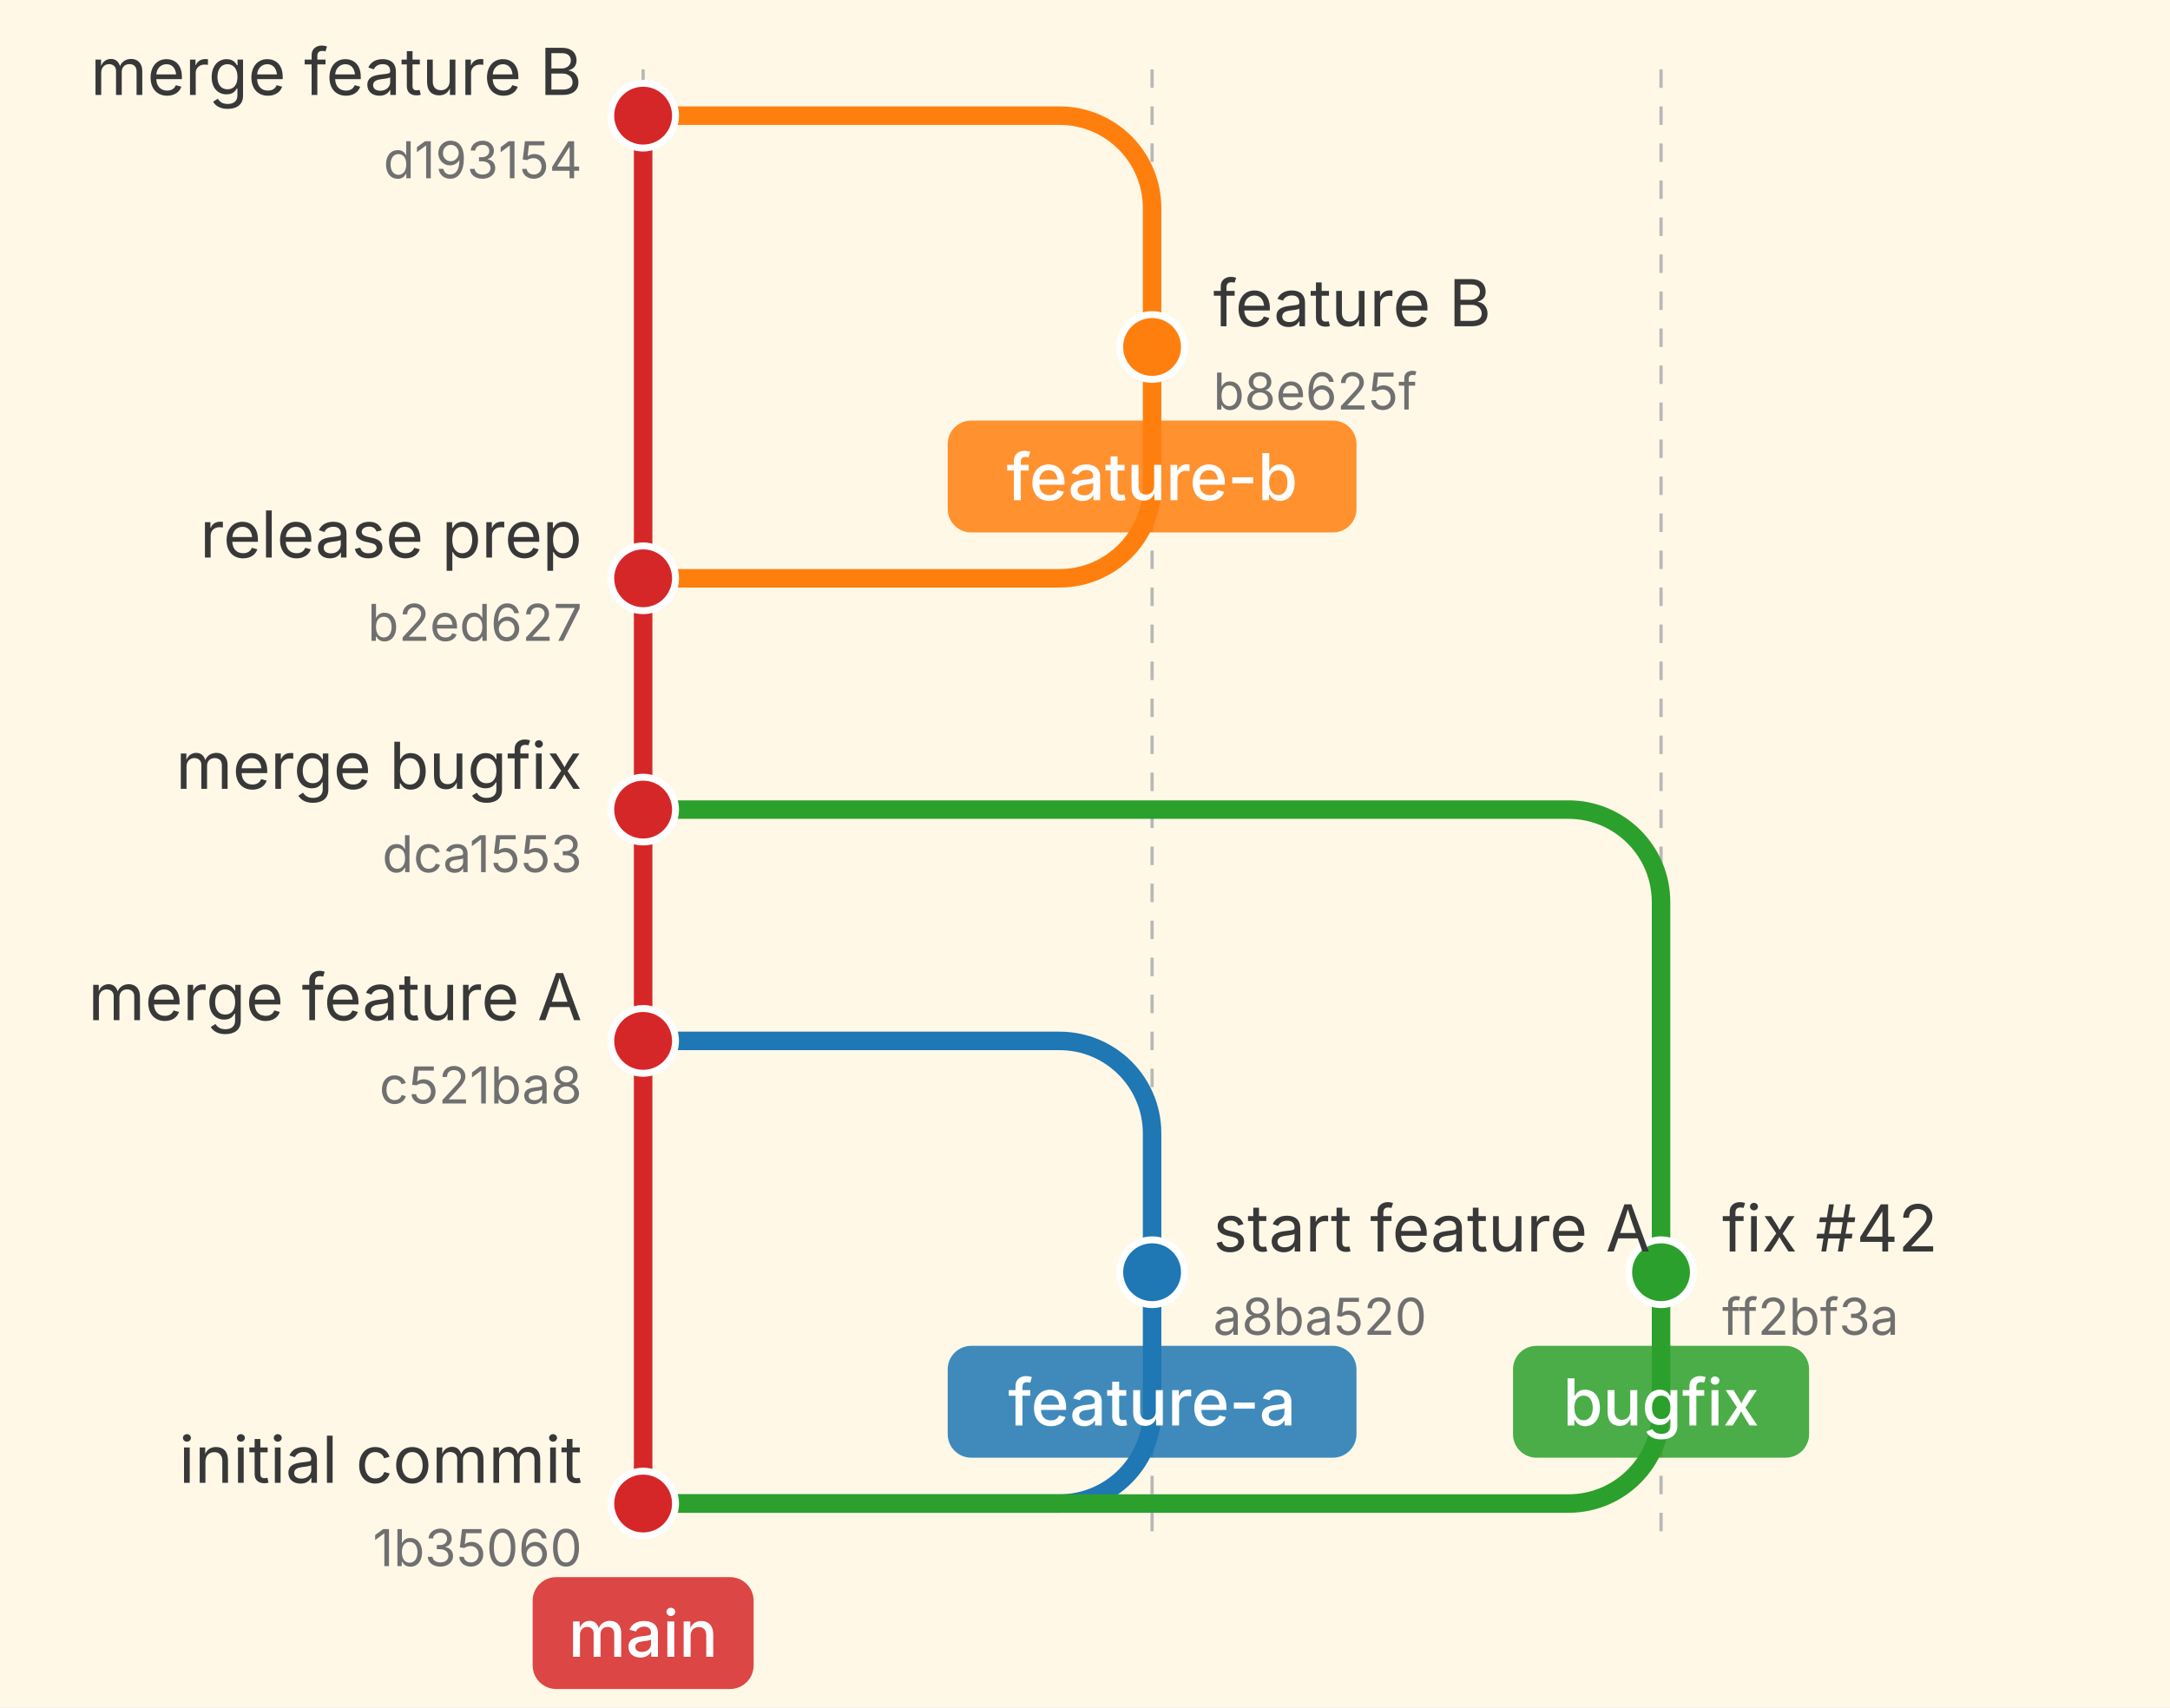
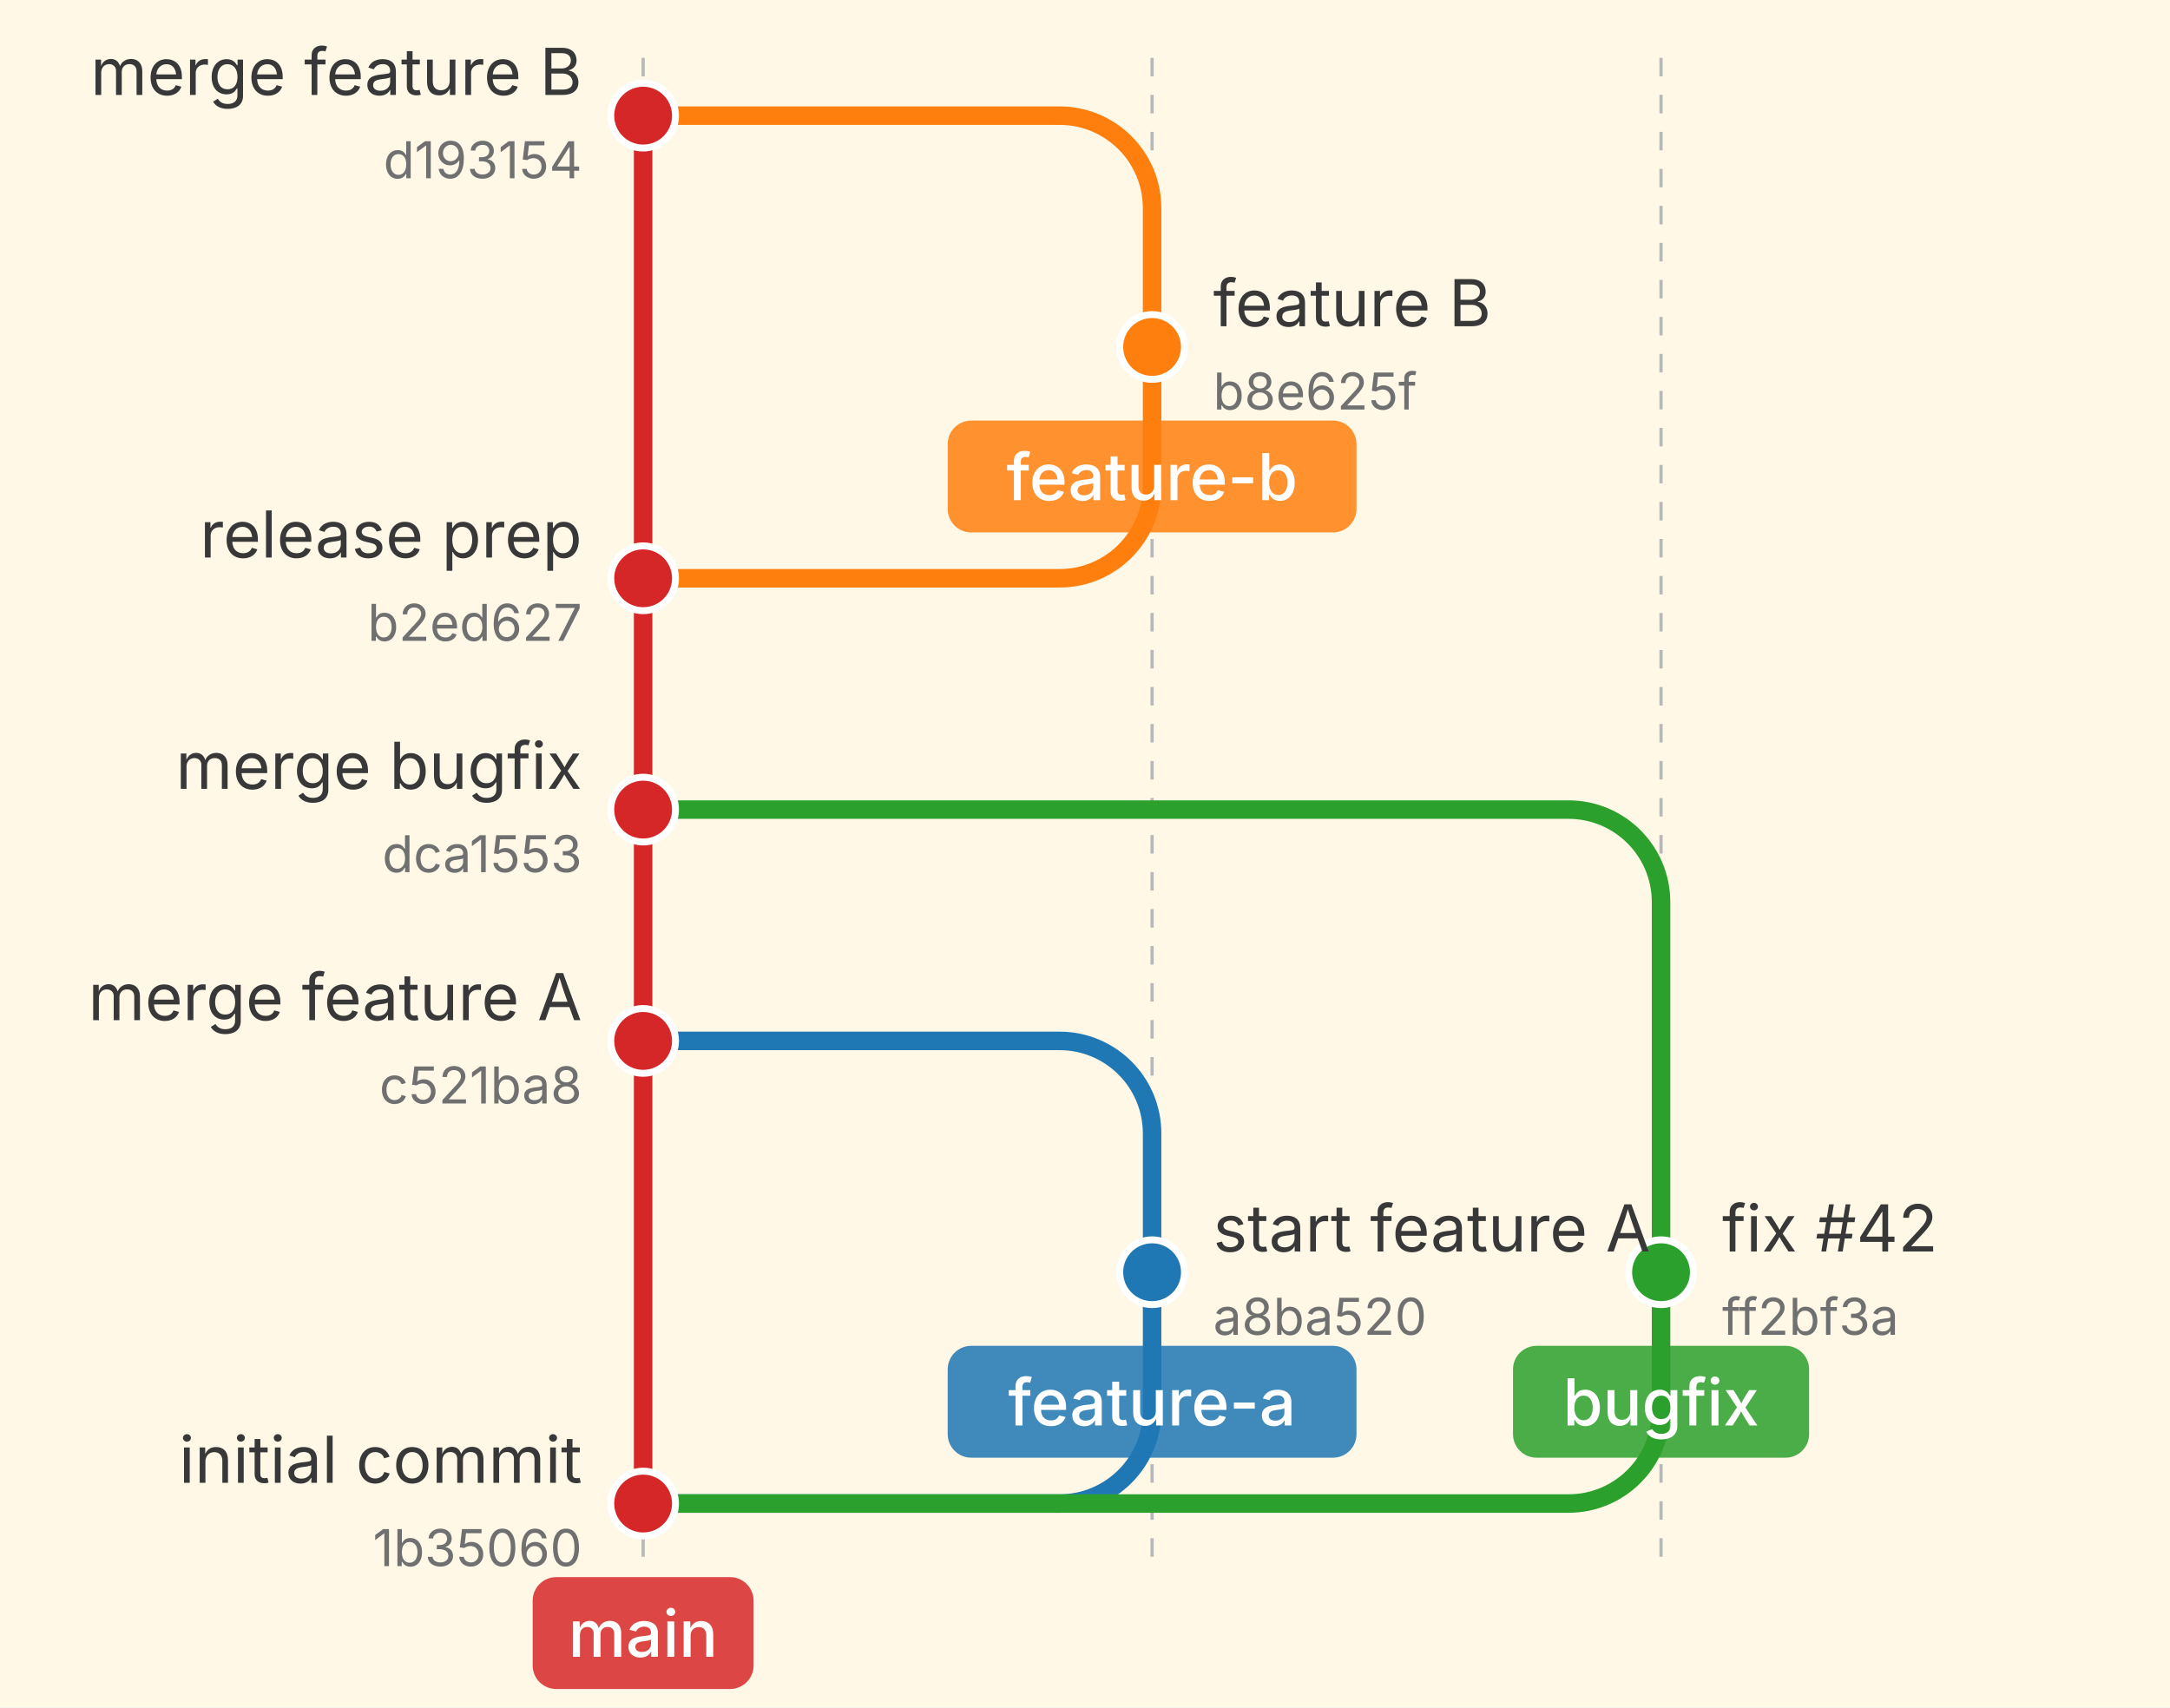
<svg xmlns="http://www.w3.org/2000/svg" width="469.0" height="369.091" viewBox="0 0 469.0 369.091">
  <defs>
</defs>
  <rect x="0" y="0" width="469.0" height="369.091" fill="#fff8e7" />
-   <path d="M139.0,15.0 L139.0,335.0" stroke="#b8b8b8" stroke-width="0.7" stroke-dasharray="4,4" />
-   <path d="M249.0,15.0 L249.0,335.0" stroke="#b8b8b8" stroke-width="0.7" stroke-dasharray="4,4" />
-   <path d="M359.0,15.0 L359.0,335.0" stroke="#b8b8b8" stroke-width="0.7" stroke-dasharray="4,4" />
+   <path d="M139.0,12.5 L139.0,337.5" stroke="#b8b8b8" stroke-width="0.7" stroke-dasharray="4,4" />
+   <path d="M249.0,12.5 L249.0,337.5" stroke="#b8b8b8" stroke-width="0.7" stroke-dasharray="4,4" />
+   <path d="M359.0,12.5 L359.0,337.5" stroke="#b8b8b8" stroke-width="0.7" stroke-dasharray="4,4" />
  <path d="M139.0,325.0 L229.0,325.0 A20,20,0,0,0,249.0,305.0 L249.0,275.0" stroke="#1f77b4" stroke-width="4.0" fill="none" stroke-linecap="round" />
  <path d="M139.0,325.0 L339.0,325.0 A20,20,0,0,0,359.0,305.0 L359.0,275.0" stroke="#2ca02c" stroke-width="4.0" fill="none" stroke-linecap="round" />
  <path d="M139.0,125.0 L229.0,125.0 A20,20,0,0,0,249.0,105.0 L249.0,75.0" stroke="#ff7f0e" stroke-width="4.0" fill="none" stroke-linecap="round" />
  <path d="M249.0,275.0 L249.0,245.0 A20,20,0,0,0,229.0,225.0 L139.0,225.0" stroke="#1f77b4" stroke-width="4.0" fill="none" stroke-linecap="round" />
  <path d="M359.0,275.0 L359.0,195.0 A20,20,0,0,0,339.0,175.0 L139.0,175.0" stroke="#2ca02c" stroke-width="4.0" fill="none" stroke-linecap="round" />
  <path d="M249.0,75.0 L249.0,45.0 A20,20,0,0,0,229.0,25.0 L139.0,25.0" stroke="#ff7f0e" stroke-width="4.0" fill="none" stroke-linecap="round" />
  <path d="M139.0,325.0 L139.0,25.0" stroke="#d62728" stroke-width="4.0" stroke-linecap="round" />
  <rect x="115.124" y="340.909" width="47.753" height="24.182" rx="5.091" ry="5.091" fill="#d62728" opacity="0.85" />
  <text x="139.0" y="353.0" font-size="14" text-anchor="middle" dominant-baseline="middle" fill="white" font-family="'Inter', 'Helvetica Neue', Helvetica, Arial, sans-serif" font-weight="500">main</text>
  <rect x="204.824" y="290.909" width="88.353" height="24.182" rx="5.091" ry="5.091" fill="#1f77b4" opacity="0.85" />
  <text x="249.0" y="303.0" font-size="14" text-anchor="middle" dominant-baseline="middle" fill="white" font-family="'Inter', 'Helvetica Neue', Helvetica, Arial, sans-serif" font-weight="500">feature-a</text>
  <rect x="327.004" y="290.909" width="63.993" height="24.182" rx="5.091" ry="5.091" fill="#2ca02c" opacity="0.85" />
  <text x="359.0" y="303.0" font-size="14" text-anchor="middle" dominant-baseline="middle" fill="white" font-family="'Inter', 'Helvetica Neue', Helvetica, Arial, sans-serif" font-weight="500">bugfix</text>
  <rect x="204.824" y="90.909" width="88.353" height="24.182" rx="5.091" ry="5.091" fill="#ff7f0e" opacity="0.85" />
  <text x="249.0" y="103.0" font-size="14" text-anchor="middle" dominant-baseline="middle" fill="white" font-family="'Inter', 'Helvetica Neue', Helvetica, Arial, sans-serif" font-weight="500">feature-b</text>
  <circle cx="139.0" cy="325.0" r="7.0" fill="#d62728" stroke="white" stroke-width="1.5" />
  <circle cx="249.0" cy="275.0" r="7.0" fill="#1f77b4" stroke="white" stroke-width="1.5" />
  <circle cx="359.0" cy="275.0" r="7.0" fill="#2ca02c" stroke="white" stroke-width="1.5" />
  <circle cx="139.0" cy="225.0" r="7.0" fill="#d62728" stroke="white" stroke-width="1.5" />
  <circle cx="139.0" cy="175.0" r="7.0" fill="#d62728" stroke="white" stroke-width="1.5" />
  <circle cx="139.0" cy="125.0" r="7.0" fill="#d62728" stroke="white" stroke-width="1.5" />
  <circle cx="249.0" cy="75.0" r="7.0" fill="#ff7f0e" stroke="white" stroke-width="1.5" />
  <circle cx="139.0" cy="25.0" r="7.0" fill="#d62728" stroke="white" stroke-width="1.5" />
  <text x="125.8" y="315.455" font-size="14" text-anchor="end" dominant-baseline="middle" fill="#383838" font-family="'Inter', 'Helvetica Neue', Helvetica, Arial, sans-serif" font-weight="400">initial commit</text>
  <text x="125.8" y="334.545" font-size="11" text-anchor="end" dominant-baseline="middle" fill="#707070" font-family="'Inter', 'Helvetica Neue', Helvetica, Arial, sans-serif" font-weight="400">1b35060</text>
  <text x="262.2" y="265.455" font-size="14" text-anchor="start" dominant-baseline="middle" fill="#383838" font-family="'Inter', 'Helvetica Neue', Helvetica, Arial, sans-serif" font-weight="400">start feature A</text>
  <text x="262.2" y="284.545" font-size="11" text-anchor="start" dominant-baseline="middle" fill="#707070" font-family="'Inter', 'Helvetica Neue', Helvetica, Arial, sans-serif" font-weight="400">a8ba520</text>
  <text x="372.2" y="265.455" font-size="14" text-anchor="start" dominant-baseline="middle" fill="#383838" font-family="'Inter', 'Helvetica Neue', Helvetica, Arial, sans-serif" font-weight="400">fix #42</text>
  <text x="372.2" y="284.545" font-size="11" text-anchor="start" dominant-baseline="middle" fill="#707070" font-family="'Inter', 'Helvetica Neue', Helvetica, Arial, sans-serif" font-weight="400">ff2bf3a</text>
  <text x="125.8" y="215.455" font-size="14" text-anchor="end" dominant-baseline="middle" fill="#383838" font-family="'Inter', 'Helvetica Neue', Helvetica, Arial, sans-serif" font-weight="400">merge feature A</text>
  <text x="125.8" y="234.545" font-size="11" text-anchor="end" dominant-baseline="middle" fill="#707070" font-family="'Inter', 'Helvetica Neue', Helvetica, Arial, sans-serif" font-weight="400">c521ba8</text>
  <text x="125.8" y="165.455" font-size="14" text-anchor="end" dominant-baseline="middle" fill="#383838" font-family="'Inter', 'Helvetica Neue', Helvetica, Arial, sans-serif" font-weight="400">merge bugfix</text>
  <text x="125.8" y="184.545" font-size="11" text-anchor="end" dominant-baseline="middle" fill="#707070" font-family="'Inter', 'Helvetica Neue', Helvetica, Arial, sans-serif" font-weight="400">dca1553</text>
  <text x="125.8" y="115.455" font-size="14" text-anchor="end" dominant-baseline="middle" fill="#383838" font-family="'Inter', 'Helvetica Neue', Helvetica, Arial, sans-serif" font-weight="400">release prep</text>
  <text x="125.8" y="134.545" font-size="11" text-anchor="end" dominant-baseline="middle" fill="#707070" font-family="'Inter', 'Helvetica Neue', Helvetica, Arial, sans-serif" font-weight="400">b2ed627</text>
  <text x="262.2" y="65.455" font-size="14" text-anchor="start" dominant-baseline="middle" fill="#383838" font-family="'Inter', 'Helvetica Neue', Helvetica, Arial, sans-serif" font-weight="400">feature B</text>
  <text x="262.2" y="84.545" font-size="11" text-anchor="start" dominant-baseline="middle" fill="#707070" font-family="'Inter', 'Helvetica Neue', Helvetica, Arial, sans-serif" font-weight="400">b8e625f</text>
  <text x="125.8" y="15.455" font-size="14" text-anchor="end" dominant-baseline="middle" fill="#383838" font-family="'Inter', 'Helvetica Neue', Helvetica, Arial, sans-serif" font-weight="400">merge feature B</text>
  <text x="125.8" y="34.545" font-size="11" text-anchor="end" dominant-baseline="middle" fill="#707070" font-family="'Inter', 'Helvetica Neue', Helvetica, Arial, sans-serif" font-weight="400">d193154</text>
</svg>
